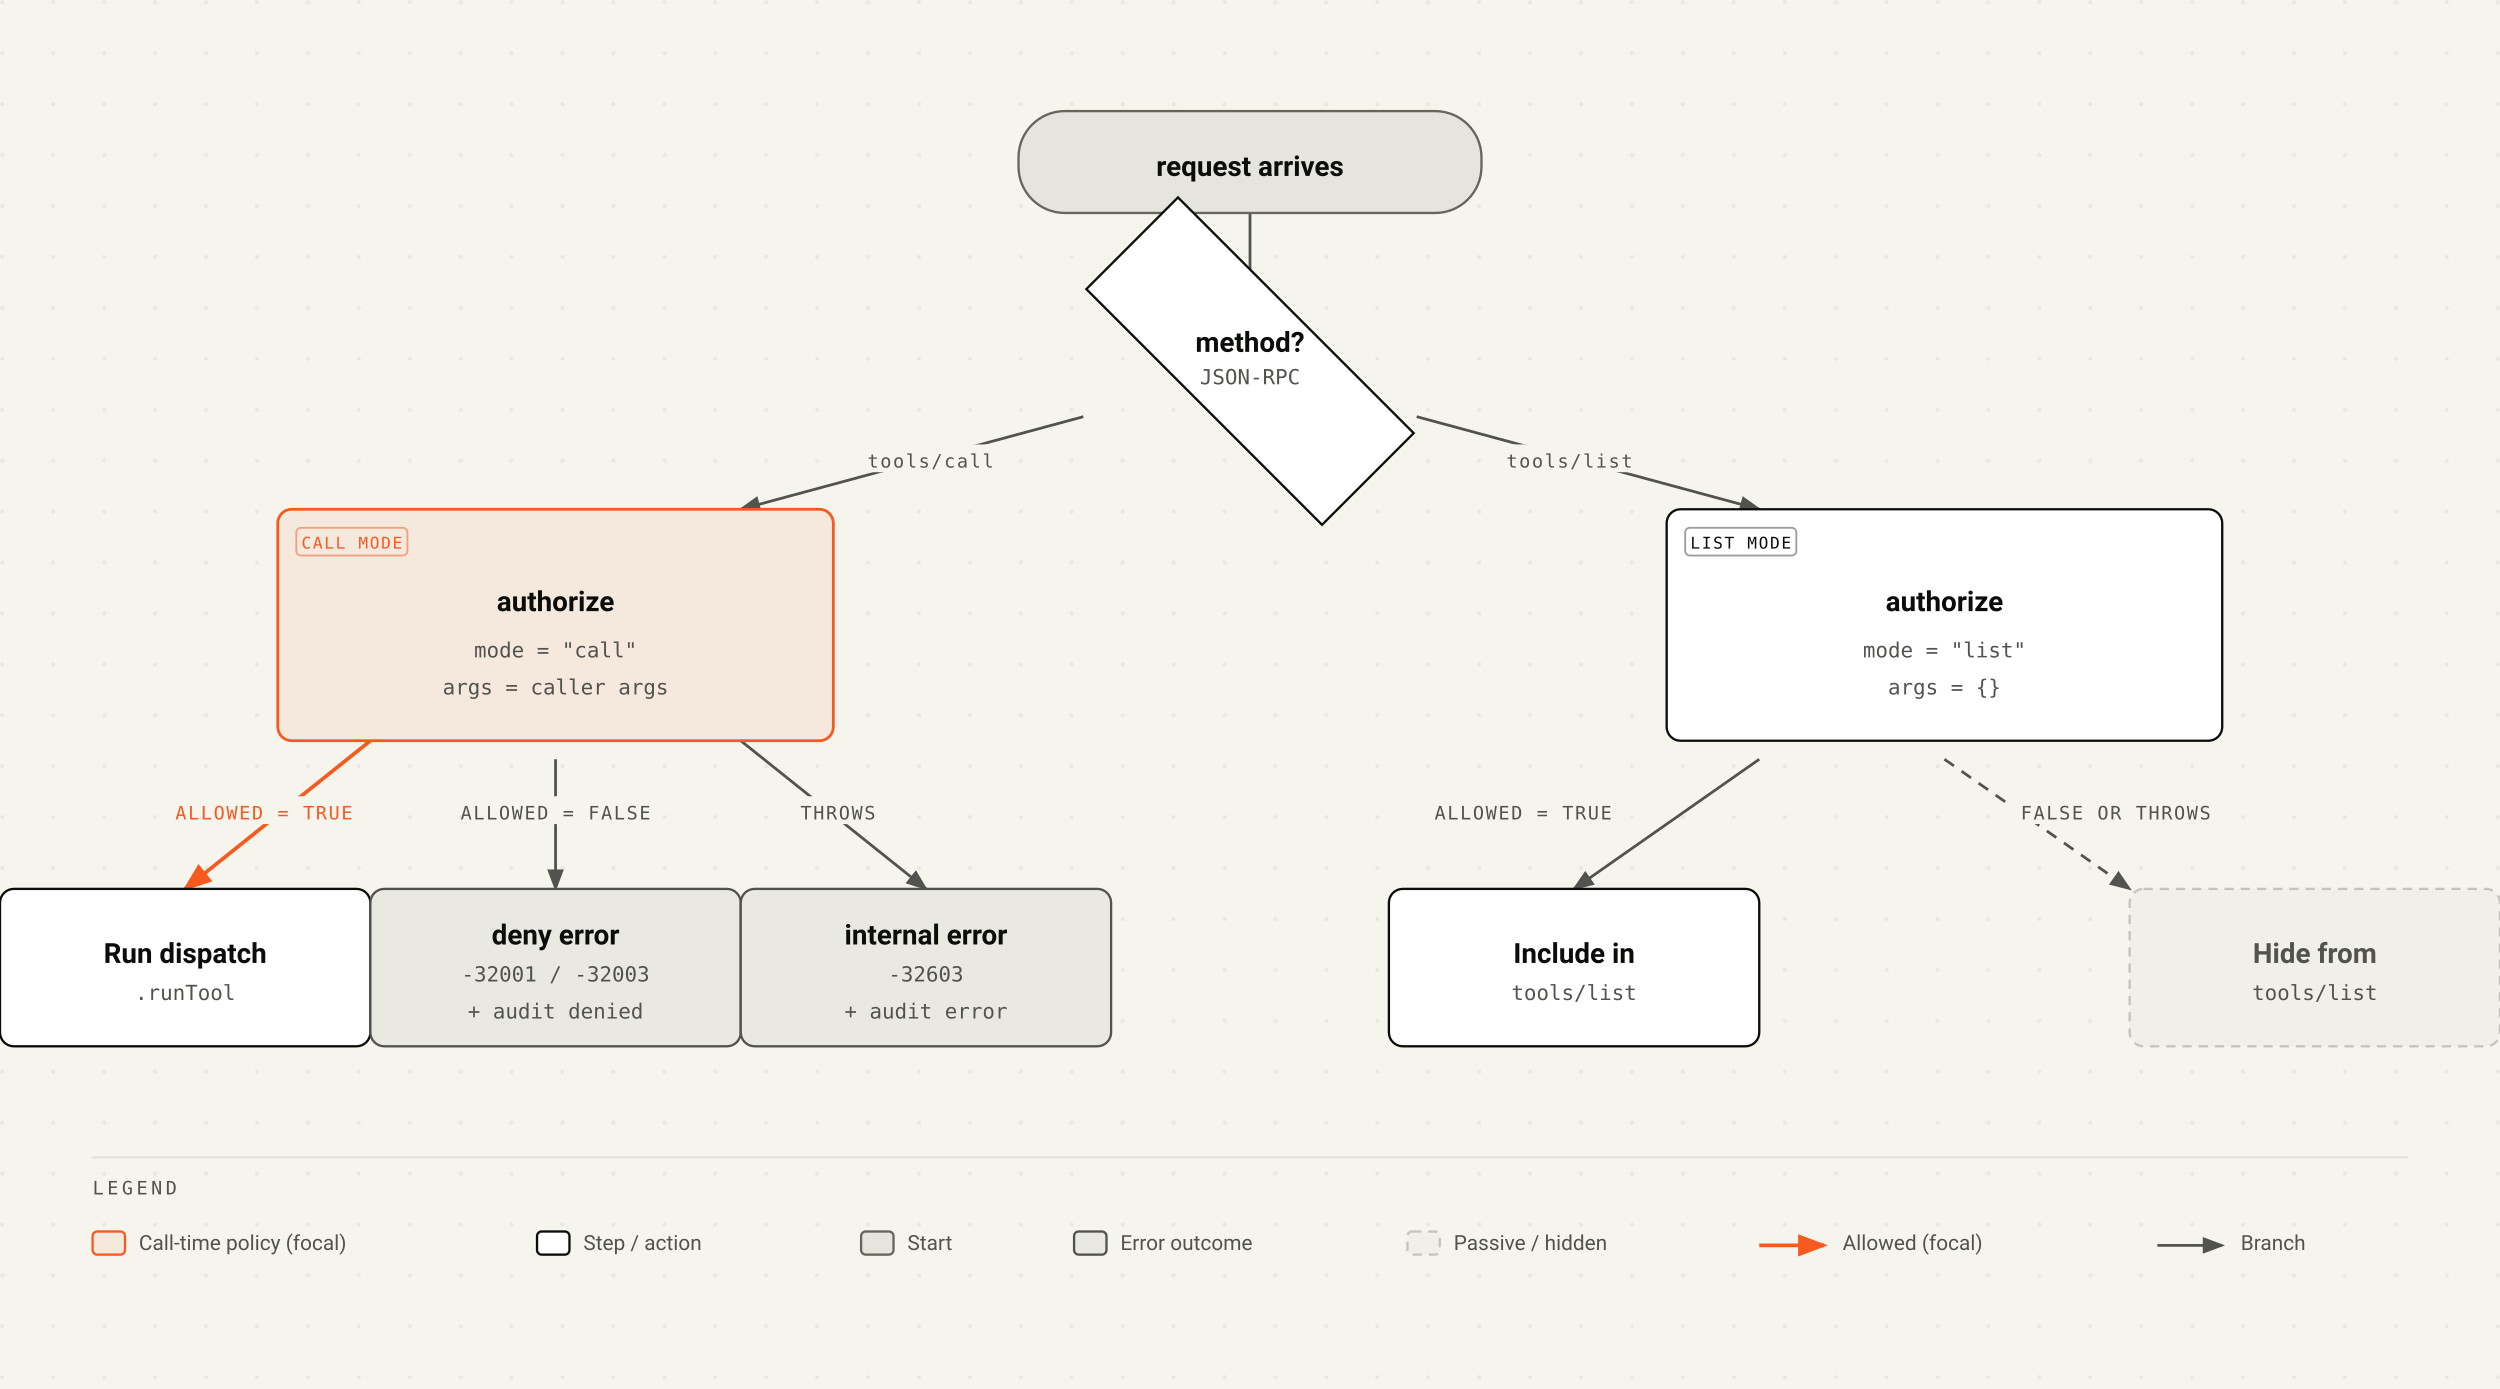
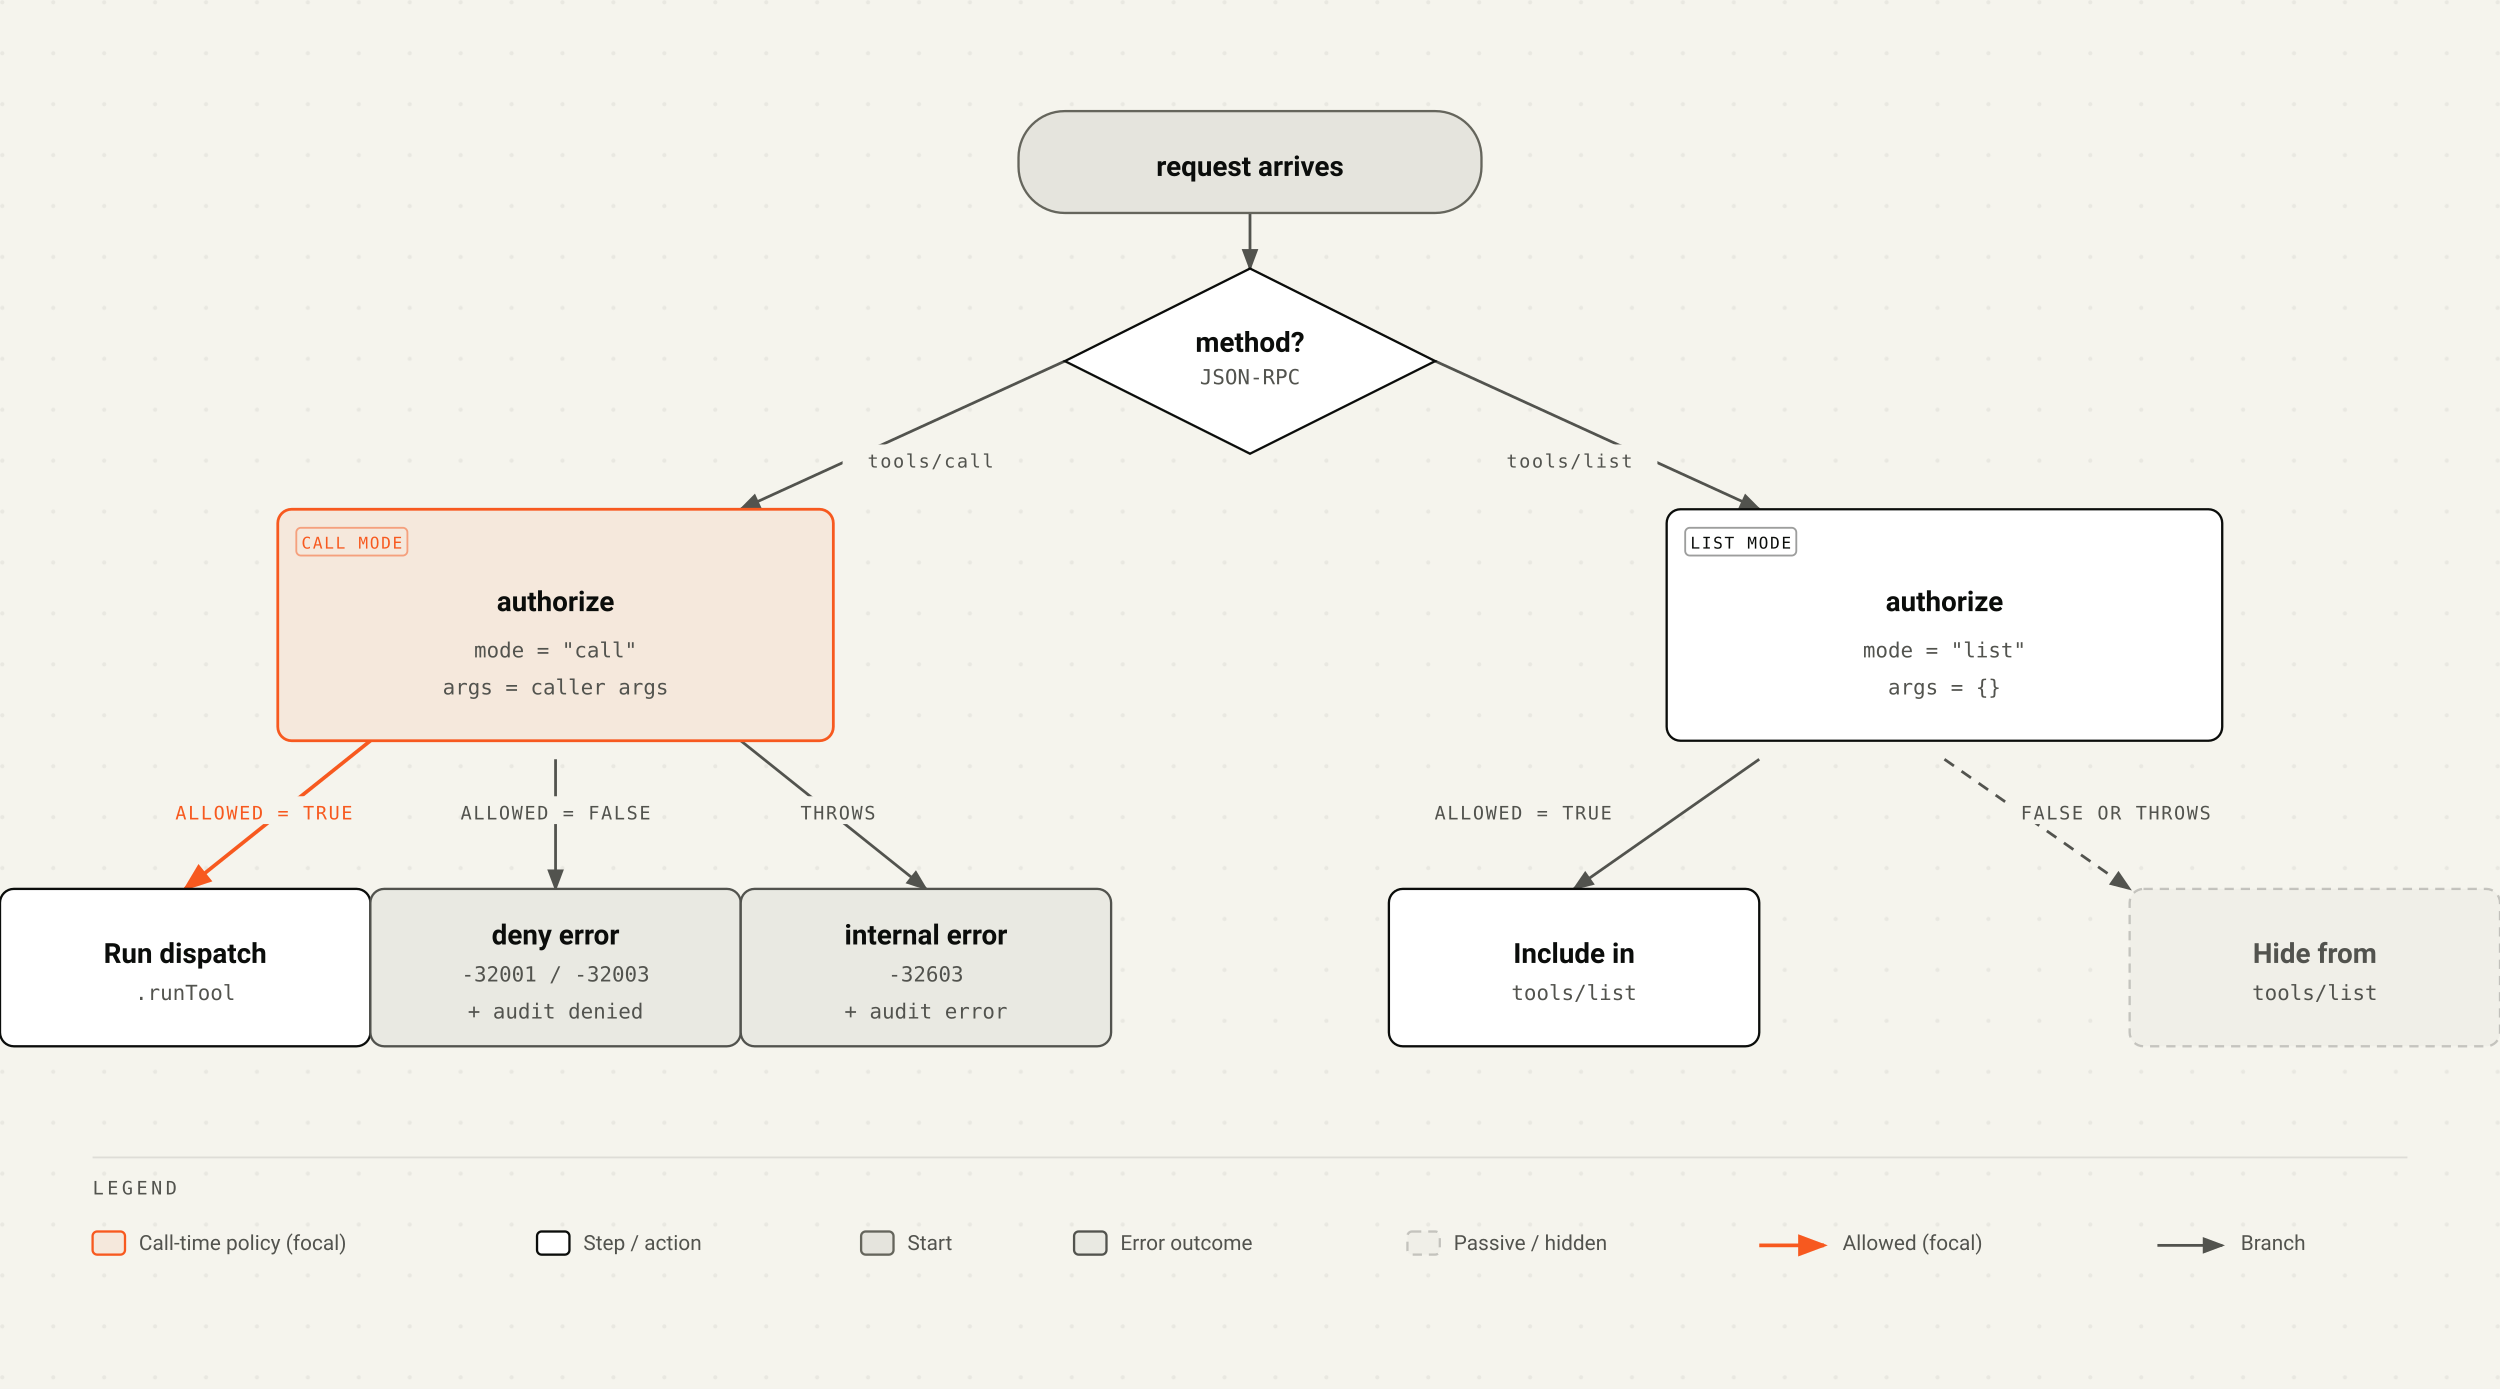
<svg xmlns="http://www.w3.org/2000/svg" viewBox="0 0 1080 600" font-family="-apple-system, BlinkMacSystemFont, 'Segoe UI', Roboto, sans-serif">
  <defs>
    <pattern id="dots" width="22" height="22" patternUnits="userSpaceOnUse">
      <circle cx="1" cy="1" r="0.9" fill="rgba(11,13,11,0.10)" />
    </pattern>
    <marker id="arrow" markerWidth="8" markerHeight="6" refX="7" refY="3" orient="auto">
      <polygon points="0 0, 8 3, 0 6" fill="#52534e" />
    </marker>
    <marker id="arrow-accent" markerWidth="8" markerHeight="6" refX="7" refY="3" orient="auto">
      <polygon points="0 0, 8 3, 0 6" fill="#f7591f" />
    </marker>
    <marker id="arrow-link" markerWidth="8" markerHeight="6" refX="7" refY="3" orient="auto">
      <polygon points="0 0, 8 3, 0 6" fill="#1a70c7" />
    </marker>
  </defs>
  <rect width="100%" height="100%" fill="#f5f4ed" />
  <rect width="100%" height="100%" fill="url(#dots)" opacity="0.55" />
-   <line x1="540" y1="92" x2="540" y2="128" stroke="#52534e" stroke-width="1.2" marker-end="url(#arrow)" />
-   <line x1="468" y1="180" x2="320" y2="220" stroke="#52534e" stroke-width="1.2" marker-end="url(#arrow)" />
-   <line x1="612" y1="180" x2="760" y2="220" stroke="#52534e" stroke-width="1.2" marker-end="url(#arrow)" />
+   <line x1="540" y1="92" x2="540" y2="116" stroke="#52534e" stroke-width="1.2" marker-end="url(#arrow)" />
+   <line x1="460" y1="156" x2="320" y2="220" stroke="#52534e" stroke-width="1.2" marker-end="url(#arrow)" />
+   <line x1="620" y1="156" x2="760" y2="220" stroke="#52534e" stroke-width="1.2" marker-end="url(#arrow)" />
  <line x1="160" y1="320" x2="80" y2="384" stroke="#f7591f" stroke-width="1.6" marker-end="url(#arrow-accent)" />
  <line x1="240" y1="328" x2="240" y2="384" stroke="#52534e" stroke-width="1.2" marker-end="url(#arrow)" />
  <line x1="320" y1="320" x2="400" y2="384" stroke="#52534e" stroke-width="1.2" marker-end="url(#arrow)" />
  <line x1="760" y1="328" x2="680" y2="384" stroke="#52534e" stroke-width="1.2" marker-end="url(#arrow)" />
  <line x1="840" y1="328" x2="920" y2="384" stroke="#52534e" stroke-width="1.2" stroke-dasharray="5,4" marker-end="url(#arrow)" />
  <rect x="364" y="192" width="76" height="12" rx="2" fill="#f5f4ed" />
  <text x="402" y="202" fill="#52534e" font-size="8" font-family="ui-monospace, monospace" text-anchor="middle" letter-spacing="0.7">tools/call</text>
  <rect x="640" y="192" width="76" height="12" rx="2" fill="#f5f4ed" />
  <text x="678" y="202" fill="#52534e" font-size="8" font-family="ui-monospace, monospace" text-anchor="middle" letter-spacing="0.7">tools/list</text>
  <rect x="68" y="344" width="92" height="12" rx="2" fill="#f5f4ed" />
  <text x="114" y="354" fill="#f7591f" font-size="8" font-family="ui-monospace, monospace" text-anchor="middle" letter-spacing="0.7">ALLOWED = TRUE</text>
  <rect x="200" y="344" width="80" height="12" rx="2" fill="#f5f4ed" />
  <text x="240" y="354" fill="#52534e" font-size="8" font-family="ui-monospace, monospace" text-anchor="middle" letter-spacing="0.7">ALLOWED = FALSE</text>
  <rect x="332" y="344" width="60" height="12" rx="2" fill="#f5f4ed" />
  <text x="362" y="354" fill="#52534e" font-size="8" font-family="ui-monospace, monospace" text-anchor="middle" letter-spacing="0.7">THROWS</text>
  <rect x="612" y="344" width="92" height="12" rx="2" fill="#f5f4ed" />
  <text x="658" y="354" fill="#52534e" font-size="8" font-family="ui-monospace, monospace" text-anchor="middle" letter-spacing="0.7">ALLOWED = TRUE</text>
  <rect x="868" y="344" width="92" height="12" rx="2" fill="#f5f4ed" />
  <text x="914" y="354" fill="#52534e" font-size="8" font-family="ui-monospace, monospace" text-anchor="middle" letter-spacing="0.7">FALSE OR THROWS</text>
  <rect x="440" y="48" width="200" height="44" rx="20" fill="#f5f4ed" />
  <rect x="440" y="48" width="200" height="44" rx="20" fill="rgba(82,83,78,0.10)" stroke="#65655c" stroke-width="1" />
  <text x="540" y="76" fill="#0b0d0b" font-size="12" font-weight="600" text-anchor="middle">request arrives</text>
-   <rect x="468" y="128" width="144" height="56" rx="0" fill="#f5f4ed" stroke="none" transform="rotate(45 540 156)" />
-   <rect x="468" y="128" width="144" height="56" rx="0" fill="#ffffff" stroke="#0b0d0b" stroke-width="1" transform="rotate(45 540 156)" />
+   <polygon points="540,116 620,156 540,196 460,156" fill="#f5f4ed" stroke="none" />
+   <polygon points="540,116 620,156 540,196 460,156" fill="#ffffff" stroke="#0b0d0b" stroke-width="1" />
  <text x="540" y="152" fill="#0b0d0b" font-size="12" font-weight="600" text-anchor="middle">method?</text>
  <text x="540" y="166" fill="#52534e" font-size="9" font-family="ui-monospace, monospace" text-anchor="middle">JSON-RPC</text>
  <rect x="120" y="220" width="240" height="100" rx="6" fill="#f5f4ed" />
  <rect x="120" y="220" width="240" height="100" rx="6" fill="rgba(247,89,31,0.08)" stroke="#f7591f" stroke-width="1.2" />
  <rect x="128" y="228" width="48" height="12" rx="2" fill="transparent" stroke="rgba(247,89,31,0.50)" stroke-width="0.8" />
  <text x="152" y="237" fill="#f7591f" font-size="7" font-family="ui-monospace, monospace" text-anchor="middle" letter-spacing="0.7">CALL MODE</text>
  <text x="240" y="264" fill="#0b0d0b" font-size="12" font-weight="600" text-anchor="middle">authorize</text>
  <text x="240" y="284" fill="#52534e" font-size="9" font-family="ui-monospace, monospace" text-anchor="middle">mode = "call"</text>
  <text x="240" y="300" fill="#52534e" font-size="9" font-family="ui-monospace, monospace" text-anchor="middle">args = caller args</text>
  <rect x="720" y="220" width="240" height="100" rx="6" fill="#f5f4ed" />
  <rect x="720" y="220" width="240" height="100" rx="6" fill="#ffffff" stroke="#0b0d0b" stroke-width="1" />
  <rect x="728" y="228" width="48" height="12" rx="2" fill="transparent" stroke="rgba(11,13,11,0.40)" stroke-width="0.8" />
  <text x="752" y="237" fill="#0b0d0b" font-size="7" font-family="ui-monospace, monospace" text-anchor="middle" letter-spacing="0.7">LIST MODE</text>
  <text x="840" y="264" fill="#0b0d0b" font-size="12" font-weight="600" text-anchor="middle">authorize</text>
  <text x="840" y="284" fill="#52534e" font-size="9" font-family="ui-monospace, monospace" text-anchor="middle">mode = "list"</text>
  <text x="840" y="300" fill="#52534e" font-size="9" font-family="ui-monospace, monospace" text-anchor="middle">args = {}</text>
  <rect x="0" y="384" width="160" height="68" rx="6" fill="#f5f4ed" />
  <rect x="0" y="384" width="160" height="68" rx="6" fill="#ffffff" stroke="#0b0d0b" stroke-width="1" />
  <text x="80" y="416" fill="#0b0d0b" font-size="12" font-weight="600" text-anchor="middle">Run dispatch</text>
  <text x="80" y="432" fill="#52534e" font-size="9" font-family="ui-monospace, monospace" text-anchor="middle">.runTool</text>
  <rect x="160" y="384" width="160" height="68" rx="6" fill="#f5f4ed" />
  <rect x="160" y="384" width="160" height="68" rx="6" fill="rgba(11,13,11,0.05)" stroke="#52534e" stroke-width="1" />
  <text x="240" y="408" fill="#0b0d0b" font-size="12" font-weight="600" text-anchor="middle">deny error</text>
  <text x="240" y="424" fill="#52534e" font-size="9" font-family="ui-monospace, monospace" text-anchor="middle">-32001 / -32003</text>
  <text x="240" y="440" fill="#52534e" font-size="9" font-family="ui-monospace, monospace" text-anchor="middle">+ audit denied</text>
  <rect x="320" y="384" width="160" height="68" rx="6" fill="#f5f4ed" />
  <rect x="320" y="384" width="160" height="68" rx="6" fill="rgba(11,13,11,0.05)" stroke="#52534e" stroke-width="1" />
  <text x="400" y="408" fill="#0b0d0b" font-size="12" font-weight="600" text-anchor="middle">internal error</text>
  <text x="400" y="424" fill="#52534e" font-size="9" font-family="ui-monospace, monospace" text-anchor="middle">-32603</text>
  <text x="400" y="440" fill="#52534e" font-size="9" font-family="ui-monospace, monospace" text-anchor="middle">+ audit error</text>
  <rect x="600" y="384" width="160" height="68" rx="6" fill="#f5f4ed" />
  <rect x="600" y="384" width="160" height="68" rx="6" fill="#ffffff" stroke="#0b0d0b" stroke-width="1" />
  <text x="680" y="416" fill="#0b0d0b" font-size="12" font-weight="600" text-anchor="middle">Include in</text>
  <text x="680" y="432" fill="#52534e" font-size="9" font-family="ui-monospace, monospace" text-anchor="middle">tools/list</text>
  <rect x="920" y="384" width="160" height="68" rx="6" fill="#f5f4ed" />
  <rect x="920" y="384" width="160" height="68" rx="6" fill="rgba(11,13,11,0.02)" stroke="rgba(11,13,11,0.20)" stroke-width="1" stroke-dasharray="4,3" />
  <text x="1000" y="416" fill="#52534e" font-size="12" font-weight="600" text-anchor="middle">Hide from</text>
  <text x="1000" y="432" fill="#52534e" font-size="9" font-family="ui-monospace, monospace" text-anchor="middle">tools/list</text>
  <line x1="40" y1="500" x2="1040" y2="500" stroke="rgba(11,13,11,0.10)" stroke-width="0.8" />
  <text x="40" y="516" fill="#52534e" font-size="8" font-family="ui-monospace, monospace" letter-spacing="1.5">LEGEND</text>
  <rect x="40" y="532" width="14" height="10" rx="2" fill="rgba(247,89,31,0.08)" stroke="#f7591f" stroke-width="1" />
  <text x="60" y="540" fill="#52534e" font-size="9">Call-time policy (focal)</text>
  <rect x="232" y="532" width="14" height="10" rx="2" fill="#ffffff" stroke="#0b0d0b" stroke-width="1" />
  <text x="252" y="540" fill="#52534e" font-size="9">Step / action</text>
  <rect x="372" y="532" width="14" height="10" rx="2" fill="rgba(82,83,78,0.10)" stroke="#65655c" stroke-width="1" />
  <text x="392" y="540" fill="#52534e" font-size="9">Start</text>
  <rect x="464" y="532" width="14" height="10" rx="2" fill="rgba(11,13,11,0.05)" stroke="#52534e" stroke-width="1" />
  <text x="484" y="540" fill="#52534e" font-size="9">Error outcome</text>
  <rect x="608" y="532" width="14" height="10" rx="2" fill="rgba(11,13,11,0.02)" stroke="rgba(11,13,11,0.20)" stroke-width="1" stroke-dasharray="4,3" />
  <text x="628" y="540" fill="#52534e" font-size="9">Passive / hidden</text>
  <line x1="760" y1="538" x2="788" y2="538" stroke="#f7591f" stroke-width="1.6" marker-end="url(#arrow-accent)" />
  <text x="796" y="540" fill="#52534e" font-size="9">Allowed (focal)</text>
  <line x1="932" y1="538" x2="960" y2="538" stroke="#52534e" stroke-width="1.2" marker-end="url(#arrow)" />
  <text x="968" y="540" fill="#52534e" font-size="9">Branch</text>
</svg>
